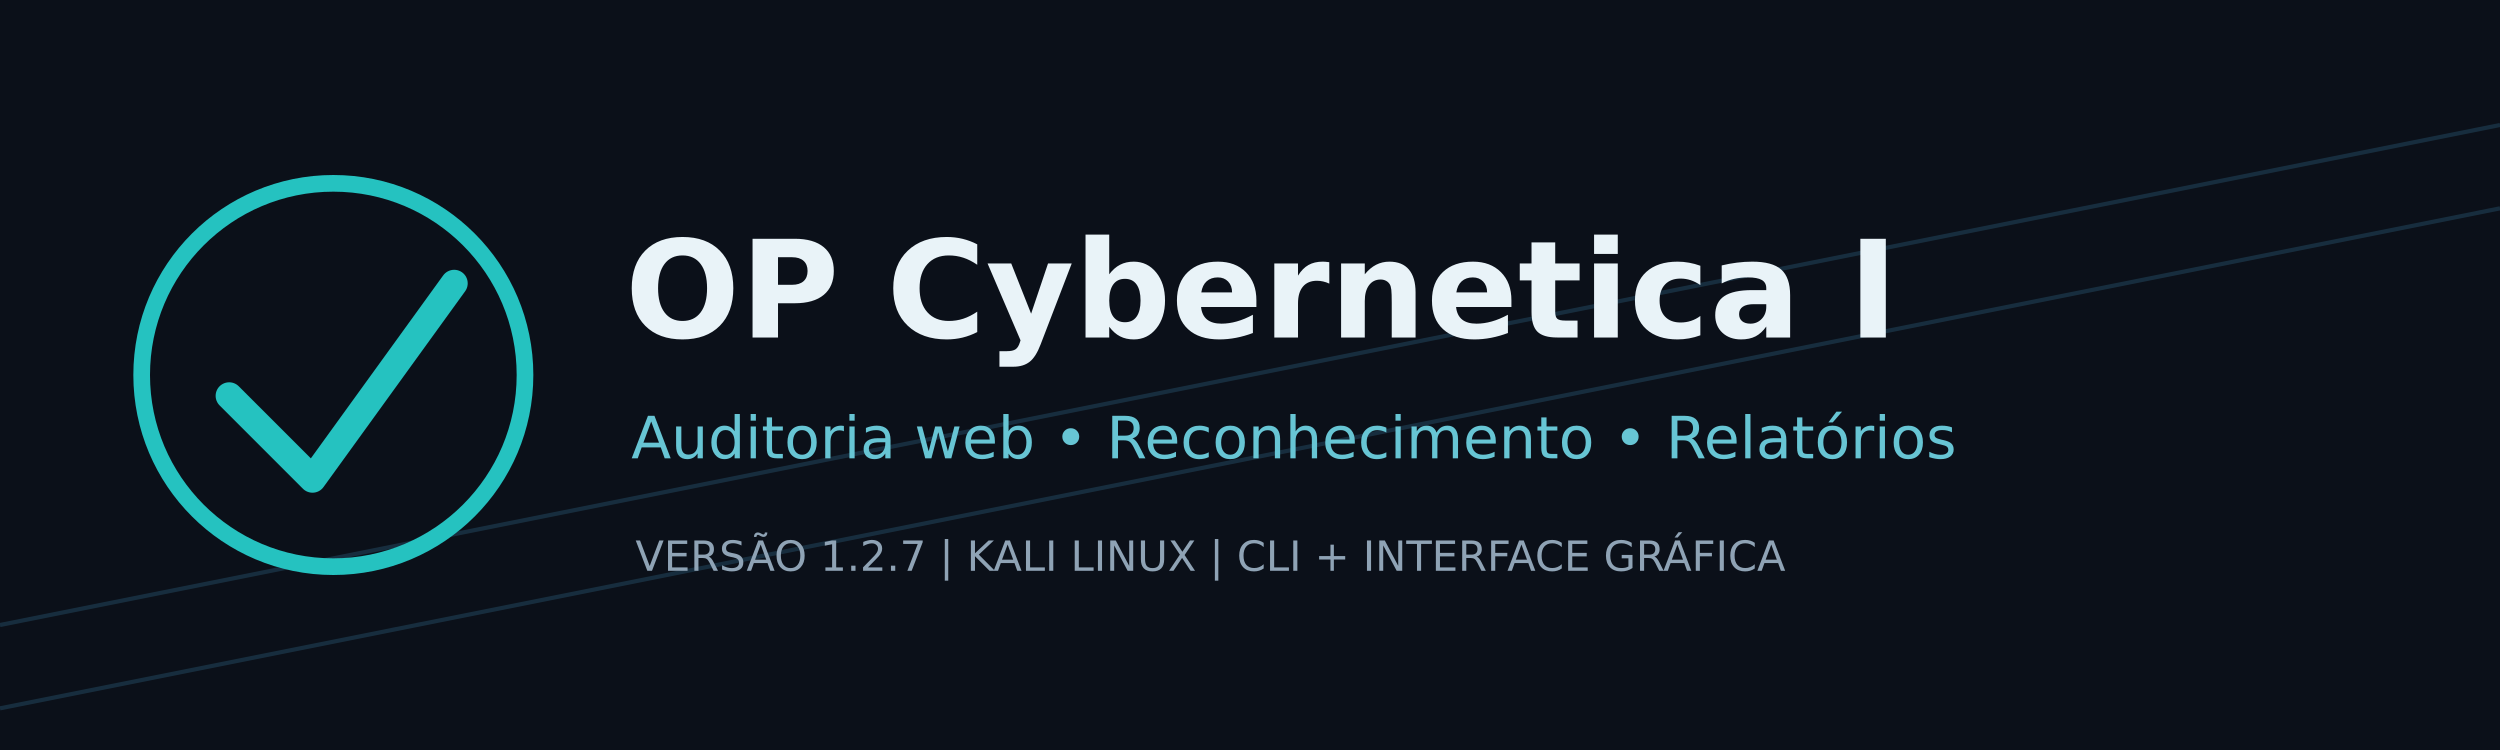
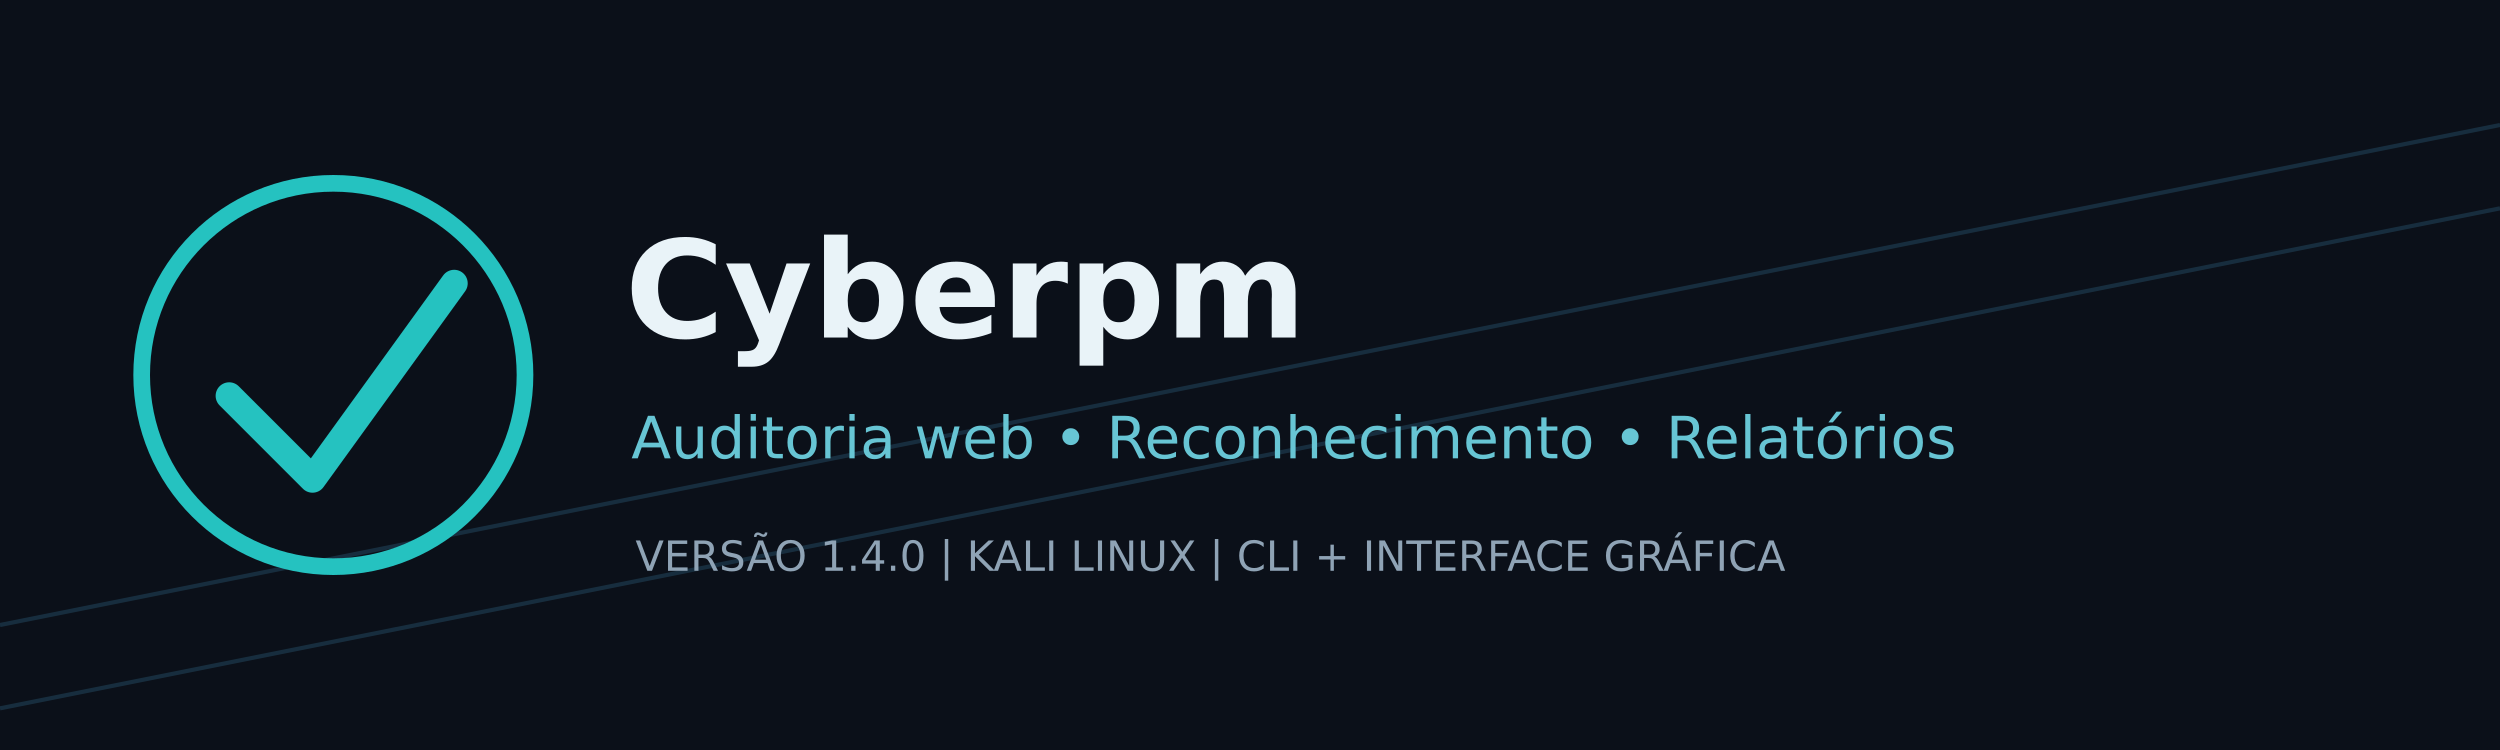
<svg xmlns="http://www.w3.org/2000/svg" width="1200" height="360" viewBox="0 0 1200 360">
  <rect width="1200" height="360" fill="#0b1019" />
  <path d="M0 300L1200 60M0 340L1200 100" stroke="#172d3e" stroke-width="2" />
  <circle cx="160" cy="180" r="92" fill="none" stroke="#25c2c0" stroke-width="8" />
  <path d="M110 190l40 40 68-94" fill="none" stroke="#25c2c0" stroke-width="13" stroke-linecap="round" stroke-linejoin="round" />
-   <text x="300" y="162" font-family="DejaVu Sans,Arial" font-size="65" font-weight="bold" fill="#e9f3f8">OP Cybernetica I</text>
+   <text x="300" y="162" font-family="DejaVu Sans,Arial" font-size="65" font-weight="bold" fill="#e9f3f8">Cyberpm</text>
  <text x="303" y="220" font-family="DejaVu Sans,Arial" font-size="28" fill="#67c5d4">Auditoria web • Reconhecimento • Relatórios</text>
-   <text x="305" y="274" font-family="DejaVu Sans,Arial" font-size="20" fill="#8fa3b5">VERSÃO 1.2.7  |  KALI LINUX  |  CLI + INTERFACE GRÁFICA</text>
+   <text x="305" y="274" font-family="DejaVu Sans,Arial" font-size="20" fill="#8fa3b5">VERSÃO 1.4.0  |  KALI LINUX  |  CLI + INTERFACE GRÁFICA</text>
</svg>
